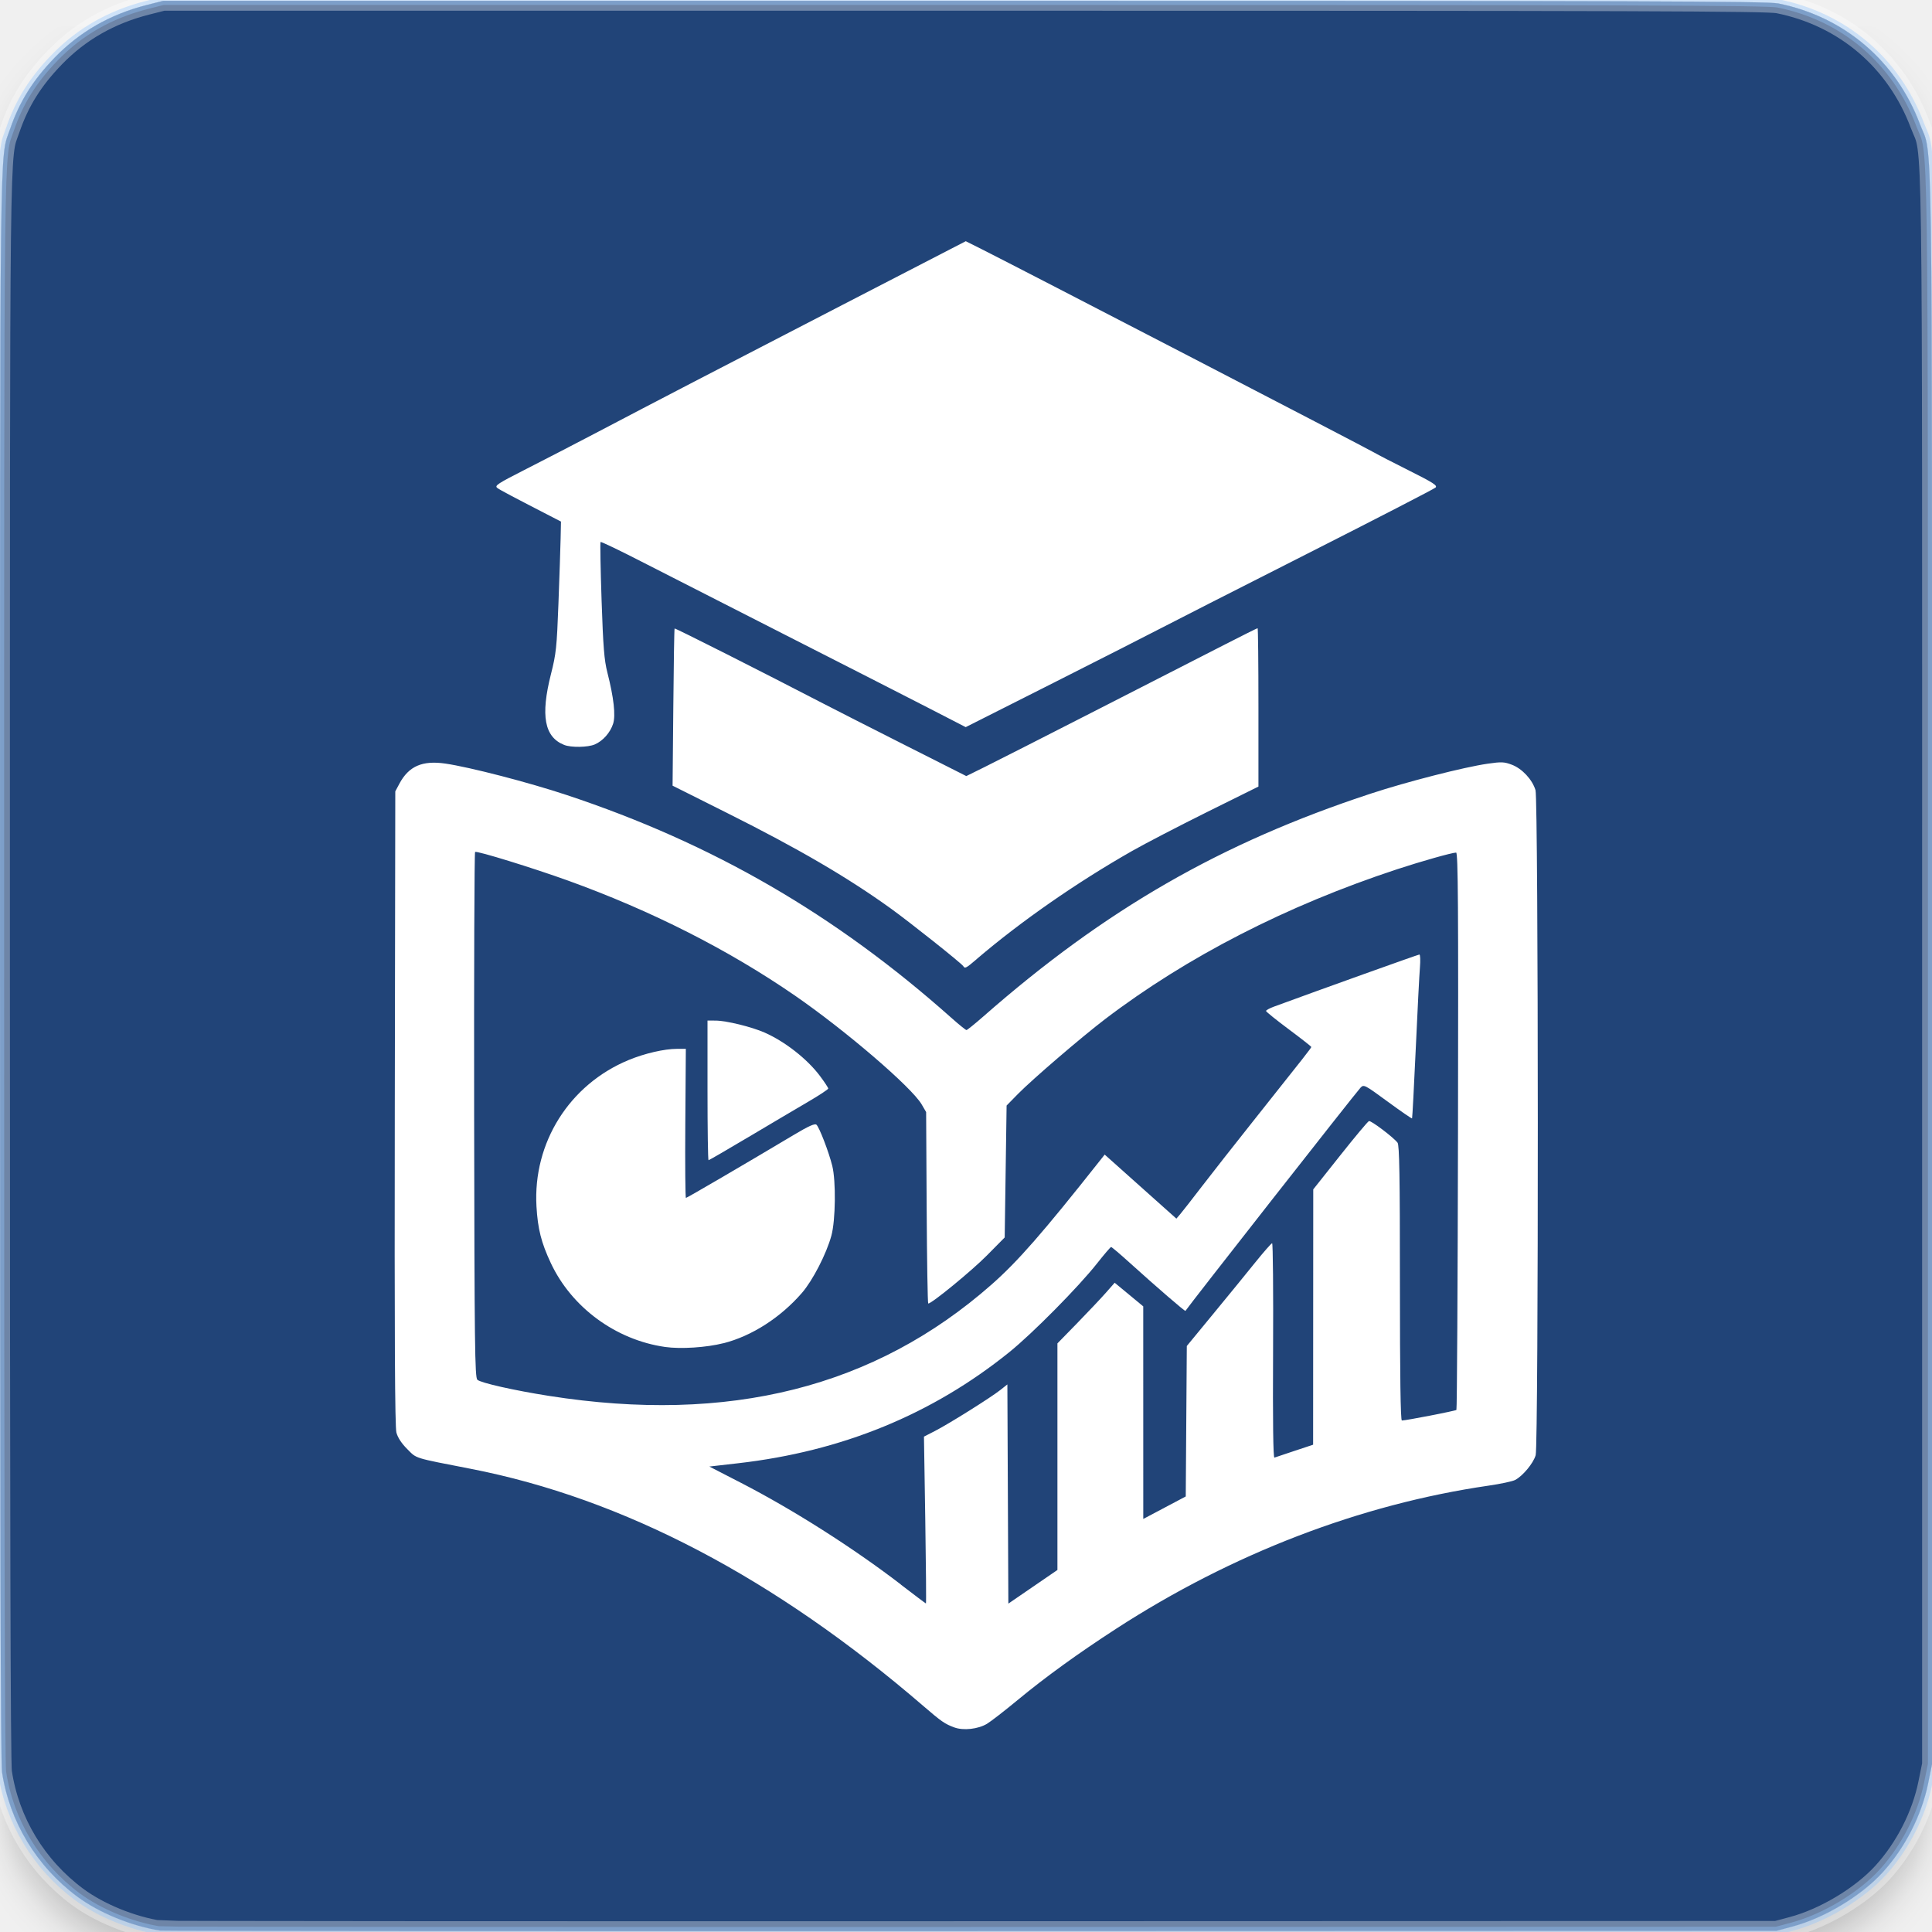
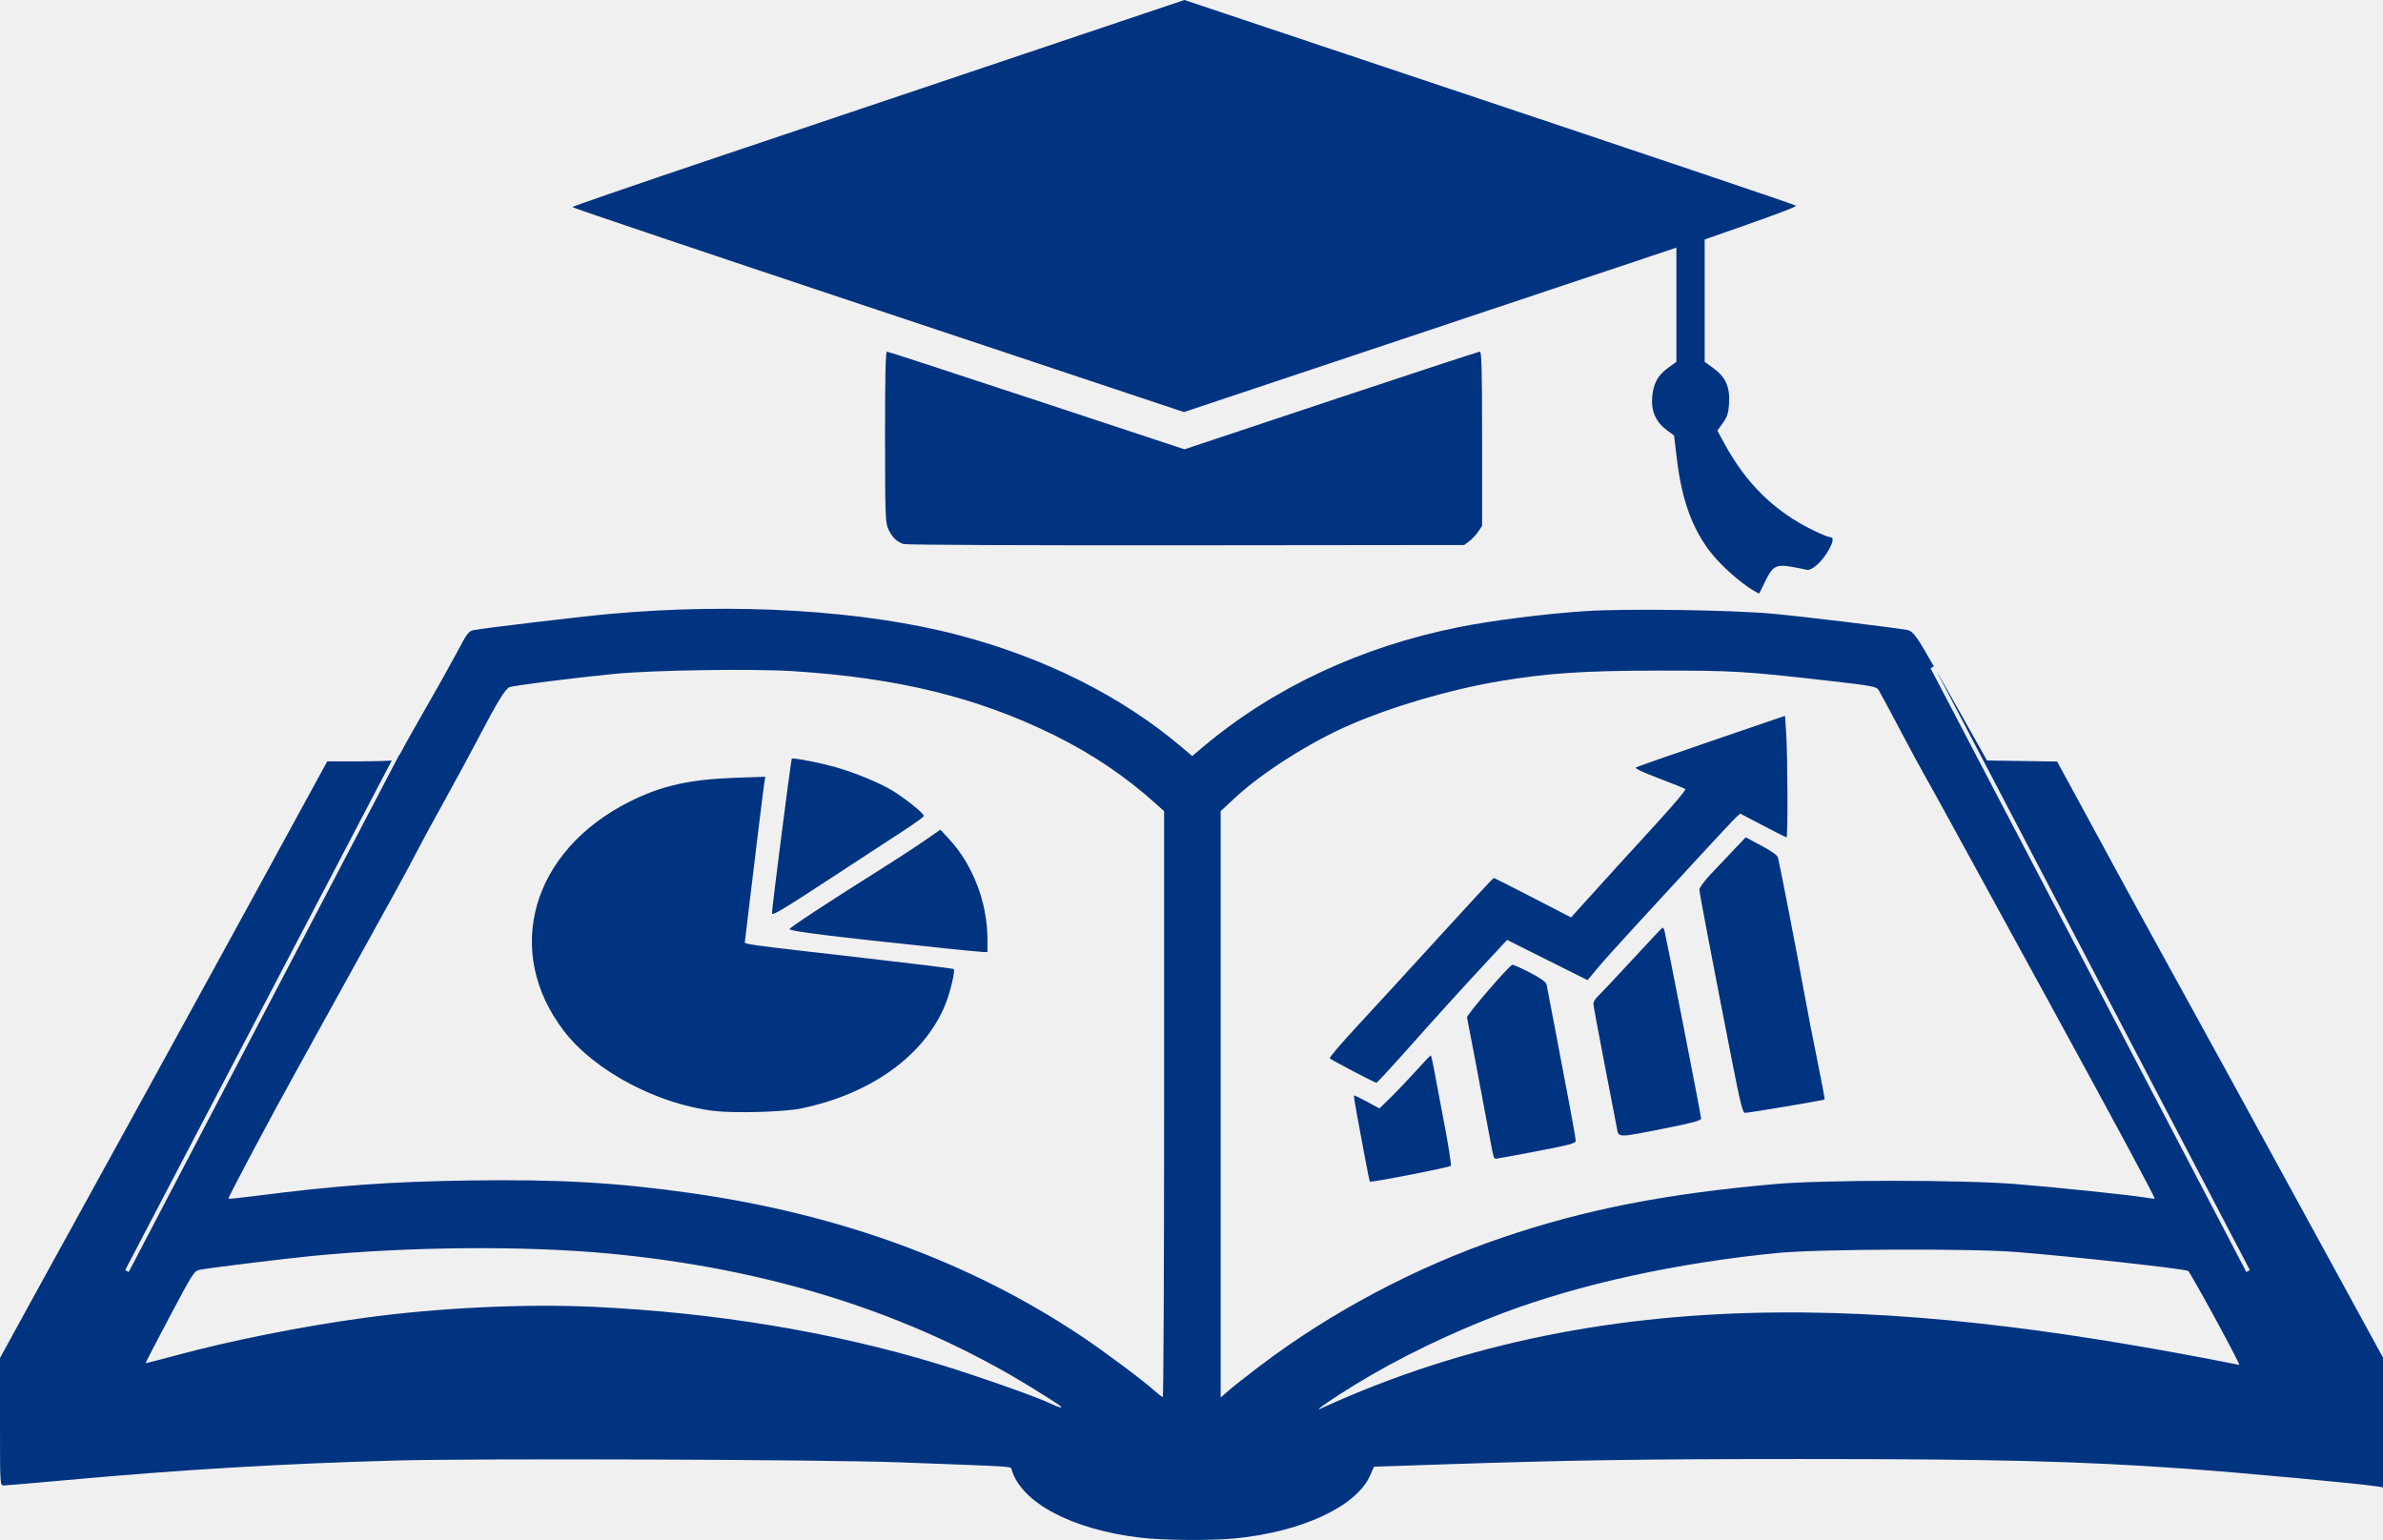
- <svg xmlns="http://www.w3.org/2000/svg" width="512" height="512" viewBox="0 0 58.581 58.531" version="1.1" id="prathamone-eduos-app-icon" xml:space="preserve">
-   <defs>
-     <filter id="ambient-shadow" x="-10%" y="-10%" width="125%" height="125%">
-       <feDropShadow dx="0" dy="0.8" stdDeviation="0.6" flood-color="#000000" flood-opacity="0.22" />
-     </filter>
-   </defs>
-   <g id="layer1" transform="translate(-21.91636,-115.2323)">
-     <path id="icon-outer-base" d="m 26.779,173.747 c -0.882,-0.139 -1.854,-0.537 -2.519,-1.03 -1.235,-0.917 -2.058,-2.278 -2.282,-3.777 -0.043,-0.288 -0.061,-7.572 -0.061,-24.371 4.3e-4,-25.986 -0.017,-24.511 0.304,-25.447 0.284,-0.829 0.692,-1.483 1.351,-2.165 0.76,-0.787 1.682,-1.314 2.79,-1.597 l 0.504,-0.128 H 51.15 c 20.61,0 24.346,0.012 24.685,0.08 2.003,0.401 3.578,1.745 4.3,3.667 0.392,1.043 0.363,-1.024 0.363,25.613 v 24.111 l -0.118,0.581 c -0.196,0.967 -0.702,1.956 -1.38,2.699 -0.652,0.714 -1.765,1.382 -2.735,1.641 l -0.486,0.13 -24.428,0.007 c -13.435,0.004 -24.492,-0.003 -24.571,-0.015 z" fill="#214478" filter="url(#ambient-shadow)" />
-     <path id="icon-white-underlay" d="m 26.779,173.747 c -0.882,-0.139 -1.854,-0.537 -2.519,-1.03 -1.235,-0.917 -2.058,-2.278 -2.282,-3.777 -0.043,-0.288 -0.061,-7.572 -0.061,-24.371 4.3e-4,-25.986 -0.017,-24.511 0.304,-25.447 0.284,-0.829 0.692,-1.483 1.351,-2.165 0.76,-0.787 1.682,-1.314 2.79,-1.597 l 0.504,-0.128 H 51.15 c 20.61,0 24.346,0.012 24.685,0.08 2.003,0.401 3.578,1.745 4.3,3.667 0.392,1.043 0.363,-1.024 0.363,25.613 v 24.111 l -0.118,0.581 c -0.196,0.967 -0.702,1.956 -1.38,2.699 -0.652,0.714 -1.765,1.382 -2.735,1.641 l -0.486,0.13 -24.428,0.007 c -13.435,0.004 -24.492,-0.003 -24.571,-0.015 z" fill="#ffffff" />
-     <path id="path8-5-8" d="m 26.779,173.747 c -0.882,-0.139 -1.854,-0.537 -2.519,-1.03 -1.235,-0.917 -2.058,-2.278 -2.282,-3.777 -0.043,-0.288 -0.061,-7.572 -0.061,-24.371 4.3e-4,-25.986 -0.017,-24.511 0.304,-25.447 0.284,-0.829 0.692,-1.483 1.351,-2.165 0.76,-0.787 1.682,-1.314 2.79,-1.597 l 0.504,-0.128 H 51.15 c 20.61,0 24.346,0.012 24.685,0.08 2.003,0.401 3.578,1.745 4.3,3.667 0.392,1.043 0.363,-1.024 0.363,25.613 v 24.111 l -0.118,0.581 c -0.196,0.967 -0.702,1.956 -1.38,2.699 -0.652,0.714 -1.765,1.382 -2.735,1.641 l -0.486,0.13 -24.428,0.007 c -13.435,0.004 -24.492,-0.003 -24.571,-0.015 z m 25.066,-6.273 c 0.115,-0.069 0.536,-0.395 0.936,-0.726 0.835,-0.691 1.828,-1.409 2.974,-2.152 3.518,-2.281 7.408,-3.776 11.298,-4.342 0.361,-0.052 0.724,-0.13 0.805,-0.172 0.231,-0.12 0.555,-0.511 0.622,-0.752 0.09,-0.324 0.085,-19.863 -0.005,-20.164 -0.096,-0.319 -0.404,-0.652 -0.714,-0.77 -0.234,-0.089 -0.317,-0.093 -0.737,-0.032 -0.715,0.103 -2.451,0.547 -3.544,0.907 -4.54,1.492 -8.049,3.51 -11.744,6.754 -0.26,0.228 -0.492,0.415 -0.515,0.415 -0.023,-2.1e-4 -0.231,-0.168 -0.462,-0.374 -3.52,-3.132 -7.231,-5.282 -11.655,-6.751 -1.156,-0.384 -2.941,-0.847 -3.685,-0.955 -0.696,-0.101 -1.108,0.078 -1.391,0.607 l -0.126,0.236 -0.015,9.602 c -0.011,6.935 0.003,9.668 0.049,9.84 0.041,0.153 0.158,0.331 0.33,0.502 0.295,0.294 0.168,0.255 1.925,0.597 4.623,0.9 9.216,3.307 13.73,7.198 0.538,0.464 0.645,0.538 0.93,0.643 0.277,0.102 0.721,0.053 0.995,-0.111 z m -2.612,-4.222 c -1.446,-1.11 -3.264,-2.266 -4.849,-3.083 l -0.959,-0.494 0.873,-0.1 c 3.148,-0.36 5.88,-1.48 8.224,-3.37 0.705,-0.569 2.094,-1.974 2.656,-2.686 0.217,-0.275 0.41,-0.501 0.429,-0.501 0.019,0 0.266,0.209 0.549,0.465 0.824,0.745 1.692,1.495 1.705,1.472 0.067,-0.117 5.156,-6.606 5.307,-6.766 0.1,-0.106 0.12,-0.096 0.825,0.421 0.397,0.291 0.73,0.521 0.739,0.509 0.009,-0.011 0.059,-0.96 0.112,-2.109 0.052,-1.148 0.109,-2.262 0.127,-2.474 0.017,-0.212 0.01,-0.386 -0.017,-0.386 -0.037,0 -2.996,1.06 -4.407,1.579 -0.134,0.049 -0.243,0.109 -0.243,0.132 0,0.023 0.309,0.272 0.686,0.553 0.377,0.281 0.686,0.523 0.686,0.539 -1.45e-4,0.03 -0.167,0.243 -1.772,2.261 -0.551,0.693 -1.247,1.579 -1.546,1.969 -0.299,0.39 -0.595,0.769 -0.658,0.842 l -0.114,0.133 -1.087,-0.971 -1.087,-0.971 -0.143,0.181 c -1.74,2.2 -2.489,3.056 -3.285,3.758 -3.544,3.123 -7.965,4.236 -13.42,3.378 -1.059,-0.166 -2.076,-0.396 -2.174,-0.49 -0.075,-0.073 -0.087,-1.051 -0.097,-8.031 -0.006,-4.372 0.007,-7.96 0.029,-7.973 0.06,-0.037 1.739,0.481 2.814,0.868 2.528,0.912 4.867,2.097 6.887,3.49 1.537,1.061 3.538,2.779 3.84,3.298 l 0.135,0.232 0.016,2.903 c 0.009,1.597 0.03,2.903 0.048,2.903 0.107,0 1.317,-0.992 1.775,-1.455 l 0.543,-0.549 0.029,-2 0.029,-2 0.343,-0.35 c 0.434,-0.442 1.931,-1.727 2.643,-2.27 2.482,-1.89 5.509,-3.444 8.855,-4.545 0.729,-0.24 1.668,-0.505 1.789,-0.505 0.059,-1.2e-4 0.07,1.627 0.057,8.433 -0.009,4.638 -0.03,8.448 -0.048,8.466 -0.03,0.03 -1.528,0.321 -1.654,0.321 -0.04,0 -0.059,-1.344 -0.059,-4.165 0,-3.244 -0.016,-4.186 -0.072,-4.259 -0.126,-0.164 -0.803,-0.676 -0.867,-0.655 -0.034,0.011 -0.428,0.482 -0.875,1.046 l -0.814,1.025 -0.002,3.871 -0.002,3.871 -0.558,0.185 c -0.307,0.102 -0.584,0.194 -0.615,0.206 -0.038,0.014 -0.052,-1.084 -0.041,-3.241 0.009,-1.794 -0.004,-3.261 -0.029,-3.259 -0.025,10e-4 -0.256,0.265 -0.515,0.586 -0.258,0.321 -0.83,1.022 -1.271,1.557 l -0.801,0.973 -0.016,2.281 -0.016,2.281 -0.644,0.341 -0.644,0.341 -4.33e-4,-3.223 -4.32e-4,-3.223 -0.433,-0.358 -0.433,-0.358 -0.265,0.301 c -0.146,0.166 -0.536,0.579 -0.868,0.92 l -0.603,0.618 v 3.435 3.435 l -0.744,0.51 -0.744,0.51 -0.015,-3.323 -0.015,-3.323 -0.216,0.171 c -0.29,0.23 -1.56,1.026 -1.978,1.24 l -0.335,0.172 0.04,2.531 c 0.022,1.392 0.031,2.53 0.02,2.528 -0.011,-0.002 -0.355,-0.261 -0.764,-0.575 z m -5.378,-7.316 c 0.861,-0.22 1.73,-0.779 2.379,-1.528 0.326,-0.377 0.741,-1.183 0.891,-1.733 0.127,-0.465 0.142,-1.655 0.027,-2.117 -0.106,-0.427 -0.396,-1.178 -0.481,-1.249 -0.05,-0.041 -0.242,0.045 -0.67,0.301 -1.469,0.877 -3.254,1.92 -3.286,1.92 -0.019,0 -0.028,-1.017 -0.019,-2.26 l 0.016,-2.26 -0.268,2e-5 c -0.384,3e-5 -0.982,0.138 -1.467,0.339 -1.795,0.743 -2.904,2.505 -2.794,4.438 0.039,0.681 0.145,1.099 0.434,1.716 0.632,1.349 1.971,2.332 3.466,2.546 0.474,0.068 1.257,0.017 1.773,-0.115 z m 0.761,-6.254 c 0.651,-0.388 1.461,-0.866 1.799,-1.064 0.338,-0.197 0.615,-0.38 0.615,-0.405 0,-0.025 -0.114,-0.197 -0.252,-0.382 -0.386,-0.514 -1.057,-1.04 -1.674,-1.313 -0.398,-0.176 -1.168,-0.364 -1.492,-0.365 l -0.243,-4.3e-4 v 2.117 c 0,1.164 0.014,2.117 0.031,2.117 0.017,0 0.564,-0.317 1.216,-0.705 z m 6.915,-5.394 c 1.341,-1.145 3.026,-2.318 4.71,-3.277 0.393,-0.224 1.417,-0.755 2.274,-1.181 l 1.559,-0.773 v -2.401 c 0,-1.321 -0.011,-2.401 -0.025,-2.401 -0.014,0 -0.458,0.221 -0.987,0.492 -0.529,0.271 -2.262,1.157 -3.851,1.969 -1.589,0.812 -3.138,1.6 -3.442,1.75 l -0.553,0.273 -1.85,-0.934 c -1.017,-0.514 -2.133,-1.081 -2.479,-1.261 -1.851,-0.96 -4.5,-2.298 -4.516,-2.28 -0.01,0.011 -0.028,1.088 -0.039,2.393 l -0.022,2.373 1.659,0.831 c 2.154,1.078 3.645,1.949 4.95,2.888 0.584,0.42 2.151,1.666 2.204,1.752 0.051,0.083 0.081,0.068 0.408,-0.211 z m -11.579,-6.509 c 0.245,-0.105 0.469,-0.358 0.555,-0.627 0.081,-0.252 0.02,-0.791 -0.175,-1.556 -0.095,-0.373 -0.127,-0.772 -0.175,-2.192 -0.032,-0.954 -0.046,-1.748 -0.031,-1.763 0.015,-0.015 0.578,0.254 1.249,0.599 0.672,0.345 2.65,1.353 4.396,2.241 1.746,0.888 3.682,1.875 4.301,2.194 l 1.126,0.58 2.65,-1.337 c 1.457,-0.736 2.907,-1.473 3.222,-1.638 0.315,-0.165 2.31,-1.181 4.434,-2.257 2.124,-1.076 3.897,-1.991 3.94,-2.032 0.065,-0.062 -0.069,-0.148 -0.801,-0.515 -0.484,-0.242 -0.957,-0.486 -1.051,-0.542 -0.248,-0.147 -10.823,-5.627 -11.917,-6.175 l -0.475,-0.238 -3.729,1.926 c -3.821,1.974 -5.596,2.895 -7.505,3.898 -0.598,0.314 -1.534,0.798 -2.08,1.076 -0.9,0.458 -0.983,0.513 -0.887,0.584 0.09,0.066 0.428,0.245 1.76,0.931 l 0.167,0.086 -0.011,0.515 c -0.006,0.283 -0.036,1.171 -0.066,1.974 -0.05,1.329 -0.07,1.519 -0.227,2.137 -0.319,1.261 -0.199,1.908 0.4,2.146 0.21,0.084 0.72,0.076 0.931,-0.015 z" fill="#214478" fill-rule="nonzero" />
-     <path id="icon-perimeter-rim" d="m 26.779,173.747 c -0.882,-0.139 -1.854,-0.537 -2.519,-1.03 -1.235,-0.917 -2.058,-2.278 -2.282,-3.777 -0.043,-0.288 -0.061,-7.572 -0.061,-24.371 4.3e-4,-25.986 -0.017,-24.511 0.304,-25.447 0.284,-0.829 0.692,-1.483 1.351,-2.165 0.76,-0.787 1.682,-1.314 2.79,-1.597 l 0.504,-0.128 H 51.15 c 20.61,0 24.346,0.012 24.685,0.08 2.003,0.401 3.578,1.745 4.3,3.667 0.392,1.043 0.363,-1.024 0.363,25.613 v 24.111 l -0.118,0.581 c -0.196,0.967 -0.702,1.956 -1.38,2.699 -0.652,0.714 -1.765,1.382 -2.735,1.641 l -0.486,0.13 -24.428,0.007 c -13.435,0.004 -24.492,-0.003 -24.571,-0.015 z" fill="none" stroke="#ffffff" stroke-width="0.6" stroke-opacity="0.35" />
-     <path id="icon-rim-hairline" d="m 26.779,173.747 c -0.882,-0.139 -1.854,-0.537 -2.519,-1.03 -1.235,-0.917 -2.058,-2.278 -2.282,-3.777 -0.043,-0.288 -0.061,-7.572 -0.061,-24.371 4.3e-4,-25.986 -0.017,-24.511 0.304,-25.447 0.284,-0.829 0.692,-1.483 1.351,-2.165 0.76,-0.787 1.682,-1.314 2.79,-1.597 l 0.504,-0.128 H 51.15 c 20.61,0 24.346,0.012 24.685,0.08 2.003,0.401 3.578,1.745 4.3,3.667 0.392,1.043 0.363,-1.024 0.363,25.613 v 24.111 l -0.118,0.581 c -0.196,0.967 -0.702,1.956 -1.38,2.699 -0.652,0.714 -1.765,1.382 -2.735,1.641 l -0.486,0.13 -24.428,0.007 c -13.435,0.004 -24.492,-0.003 -24.571,-0.015 z" fill="none" stroke="#93c5fd" stroke-width="0.25" stroke-opacity="0.4" />
+ <svg xmlns="http://www.w3.org/2000/svg" width="558.753mm" height="361.167mm" viewBox="0 0 558.753 361.167" version="1.1" id="svg1" xml:space="preserve">
+   <defs id="defs1" />
+   <g id="layer1" transform="translate(-846.7976,-3681.853)">
+     <path d="m 1124.508,3681.853 -38.102,12.821 c -20.956,7.051 -53.246,17.918 -71.755,24.147 -18.509,6.229 -33.653,11.45 -33.654,11.602 -5e-4,0.152 32.267,11.032 71.706,24.176 l 71.708,23.899 57.729,-19.281 57.73,-19.282 v 13.395 13.395 l -1.999,1.436 c -2.425,1.742 -3.495,3.806 -3.7,7.133 -0.191,3.107 0.979,5.629 3.458,7.452 l 1.696,1.247 0.669,5.592 c 1.152,9.623 3.672,16.482 8.1,22.047 2.33,2.928 6.644,6.778 9.586,8.553 h 7e-4 c 0.797,0.481 1.497,0.876 1.554,0.877 0.058,8e-4 0.679,-1.216 1.383,-2.705 1.749,-3.701 2.571,-4.186 6.105,-3.598 1.52,0.253 3.164,0.581 3.653,0.727 1.187,0.356 3.744,-1.95 5.271,-4.754 1.11,-2.039 1.146,-2.923 0.12,-2.923 -0.278,0 -1.897,-0.667 -3.599,-1.482 -9.121,-4.367 -15.896,-10.96 -21.078,-20.509 l -1.606,-2.958 1.291,-1.831 c 1.076,-1.527 1.317,-2.307 1.452,-4.697 0.212,-3.757 -0.858,-6.107 -3.715,-8.159 l -2.014,-1.446 v -14.355 -14.354 l 7.555,-2.646 c 9.741,-3.411 14.068,-5.063 13.845,-5.286 -0.24,-0.24 -32.873,-11.247 -93.275,-31.459 z m -69.746,82.465 c -0.321,0 -0.45,5.808 -0.443,19.985 0.016,18.504 0.066,20.108 0.77,21.642 0.897,1.953 1.999,3.019 3.629,3.511 0.651,0.196 30.48,0.326 66.286,0.287 l 65.102,-0.07 1.17,-0.866 c 0.643,-0.476 1.588,-1.483 2.101,-2.236 l 0.932,-1.369 v -20.441 c 0,-16.019 -0.111,-20.441 -0.515,-20.441 -0.283,0 -15.987,5.154 -34.896,11.454 l -34.381,11.454 -34.651,-11.454 c -19.058,-6.3 -34.854,-11.454 -35.103,-11.454 z m -21.365,60.815 c -13.972,-0.848 -28.866,-0.633 -43.64,0.706 -6.464,0.586 -28.898,3.25 -31.837,3.78 -1.21,0.218 -1.567,0.684 -3.886,5.064 -1.405,2.653 -4.649,8.458 -7.21,12.9 -2.561,4.442 -5.137,9.031 -5.724,10.198 -0.28,0.558 -0.569,1.031 -0.854,1.407 h -8e-4 l -63.275,121.001 -0.815,-0.461 62.496,-119.512 c -1.195,0.113 -4.399,0.198 -7.822,0.201 h -7.3 l -6.844,12.53 c -3.764,6.891 -8.568,15.698 -10.676,19.571 -2.108,3.873 -6.856,12.54 -10.55,19.26 -3.694,6.72 -10.496,19.115 -15.117,27.544 -4.62,8.429 -11.235,20.451 -14.698,26.716 -3.464,6.265 -9.121,16.547 -12.572,22.85 l -6.274,11.46 v 14.945 c 0,14.93 7e-4,14.946 0.874,14.946 0.481,0 6.958,-0.554 14.393,-1.23 27,-2.457 50.861,-3.881 77.306,-4.612 19.302,-0.534 100.371,-0.248 118.254,0.418 27.788,1.034 26.149,0.931 26.357,1.649 2.261,7.786 13.979,14.038 29.974,15.994 v -8e-4 c 5.387,0.659 16.71,0.761 22.426,0.203 15.629,-1.527 28.456,-7.494 31.655,-14.726 l 0.928,-2.098 15.261,-0.51 c 31.034,-1.036 47.218,-1.281 84.639,-1.287 45.922,0 65.064,0.476 90.709,2.291 12.522,0.886 40.833,3.51 44.63,4.137 l 1.346,0.223 v -15.218 -15.218 l -9.064,-16.591 c -26.612,-48.714 -33.985,-62.18 -41.174,-75.199 -4.34,-7.859 -10.153,-18.484 -12.919,-23.609 -2.765,-5.126 -6.881,-12.713 -9.145,-16.861 l -4.118,-7.541 -8.214,-0.12 -8.213,-0.121 -2.795,-4.97 c -1.537,-2.734 -4.994,-8.885 -7.683,-13.668 -0.793,-1.411 -0.813,-1.375 -1.429,-2.466 l 73.534,140.618 -0.816,0.461 -74.05,-141.606 0.773,-0.438 c -3.844,-6.784 -4.823,-8.274 -6.184,-8.527 -3.077,-0.571 -24.641,-3.186 -31.404,-3.809 -9.852,-0.908 -34.731,-1.258 -44.203,-0.623 -9.627,0.646 -21.903,2.206 -29.699,3.774 -22.886,4.603 -43.381,14.206 -59.797,28.016 l -2.607,2.193 -2.57,-2.175 c -14.017,-11.859 -32.024,-20.883 -52.275,-26.198 -11.082,-2.909 -24.131,-4.818 -38.103,-5.666 z m 202.539,13.997 c 17.142,-0.016 20.033,0.157 39.045,2.318 10.656,1.212 11.759,1.41 12.28,2.204 0.314,0.48 2.479,4.496 4.811,8.925 2.332,4.429 4.938,9.266 5.791,10.746 1.528,2.652 7.774,14.04 29.194,53.224 16.36,29.927 25.135,46.254 24.952,46.423 -0.053,0.05 -1.122,-0.075 -2.375,-0.278 -3.915,-0.633 -20.931,-2.403 -30.236,-3.145 -12.622,-1.007 -44.906,-1.008 -56.331,-8e-4 -25.876,2.28 -44.731,5.987 -64.201,12.623 -20.047,6.832 -39.893,17.345 -56.538,29.951 -2.962,2.243 -6.27,4.848 -7.352,5.789 l -1.968,1.711 v -68.764 -68.764 l 3.399,-3.158 c 6.286,-5.84 17.37,-12.899 26.603,-16.942 10.091,-4.42 23.64,-8.396 35.314,-10.366 11.335,-1.913 19.89,-2.481 37.612,-2.497 z m -203.164,0.133 c 24.489,1.557 43.161,6.128 61.094,14.956 8.943,4.403 16.712,9.633 23.886,16.081 l 2.002,1.799 v 68.718 c 0,37.795 -0.139,68.71 -0.311,68.701 -0.171,-0.016 -1.149,-0.769 -2.174,-1.687 -2.668,-2.389 -11.889,-9.258 -16.982,-12.652 -26.005,-17.328 -56.388,-28.485 -91.123,-33.459 -17.644,-2.526 -31.317,-3.312 -52.363,-3.007 -18.564,0.269 -31.045,1.171 -50.019,3.614 -3.457,0.445 -6.353,0.74 -6.437,0.657 -0.169,-0.168 10.175,-19.605 16.446,-30.903 3.781,-6.812 11.76,-21.257 21.965,-39.763 2.45,-4.442 5.059,-9.288 5.799,-10.769 0.74,-1.481 3.62,-6.793 6.401,-11.805 2.781,-5.012 6.416,-11.722 8.076,-14.911 4.268,-8.198 6.241,-11.422 7.232,-11.815 1.01,-0.401 15.478,-2.234 24.676,-3.127 9.068,-0.88 32.374,-1.23 41.834,-0.628 z m 232.572,10.47 -17.204,5.888 c -9.462,3.238 -17.447,6.038 -17.744,6.222 -0.348,0.215 1.569,1.128 5.377,2.562 3.254,1.226 6.047,2.37 6.206,2.542 0.16,0.172 -2.784,3.668 -6.54,7.769 -6.359,6.942 -13.935,15.271 -18.377,20.205 l -1.891,2.101 -8.953,-4.63 c -4.924,-2.546 -9.055,-4.629 -9.179,-4.629 -0.124,0 -5.7,6.011 -12.391,13.358 -6.691,7.347 -15.36,16.799 -19.264,21.005 -3.904,4.207 -6.962,7.782 -6.795,7.946 0.168,0.163 2.635,1.518 5.482,3.01 2.848,1.492 5.301,2.715 5.452,2.72 0.15,0 3.217,-3.3 6.814,-7.344 7.759,-8.722 12.767,-14.245 19.143,-21.108 l 4.699,-5.058 9.431,4.719 9.431,4.719 2.301,-2.768 c 1.266,-1.522 5.253,-5.969 8.862,-9.881 3.608,-3.912 10.214,-11.088 14.681,-15.947 4.467,-4.859 8.534,-9.202 9.04,-9.651 l 0.919,-0.817 5.296,2.784 c 2.913,1.532 5.416,2.785 5.561,2.785 0.332,0 0.257,-19.123 -0.095,-24.503 z m -232.53,10.014 c -0.205,-0.016 -0.334,0 -0.368,0.036 -0.177,0.177 -4.626,34.894 -4.639,36.198 -0.016,0.769 1.854,-0.344 15.319,-9.159 6.265,-4.101 13.394,-8.761 15.843,-10.357 2.449,-1.595 4.452,-3.051 4.452,-3.234 0,-0.634 -4.601,-4.321 -7.577,-6.073 -3.196,-1.881 -8.636,-4.101 -13.34,-5.444 -3.047,-0.87 -8.255,-1.905 -9.692,-1.968 z m -6.575,4.28 -6.985,0.24 c -10.736,0.369 -17.375,1.862 -24.795,5.577 -23.056,11.543 -29.794,35.15 -15.379,53.883 7.176,9.325 22.006,17.17 35.352,18.7 4.789,0.549 16.302,0.205 20.203,-0.604 16.36,-3.391 28.866,-12.378 33.768,-24.265 1.179,-2.858 2.414,-8.044 2.012,-8.446 -0.105,-0.105 -9.223,-1.228 -20.263,-2.495 -30.037,-3.448 -28.782,-3.275 -28.69,-3.964 0.045,-0.332 0.378,-3.119 0.741,-6.194 1.327,-11.244 3.536,-29.244 3.782,-30.816 z m 41.058,12.408 -3.905,2.705 c -2.147,1.488 -7.235,4.795 -11.307,7.35 -11.07,6.946 -20.141,12.915 -20.141,13.253 0,0.521 9.557,1.706 36.656,4.545 4.101,0.43 7.968,0.801 8.595,0.825 l 1.139,0.044 v -3.003 c -0.016,-8.556 -3.398,-17.45 -8.933,-23.444 z m 188.817,1.788 -2.744,2.898 c -1.51,1.594 -3.953,4.175 -5.43,5.735 -1.477,1.56 -2.681,3.194 -2.678,3.631 0,0.767 2.697,14.898 7.662,40.248 1.948,9.944 2.494,12.115 3.047,12.115 0.929,6e-4 18.447,-2.94 18.641,-3.129 0.086,-0.084 -0.613,-3.873 -1.555,-8.419 -0.942,-4.546 -2.538,-12.801 -3.547,-18.344 -1.516,-8.326 -5.093,-26.769 -5.811,-29.959 -0.12,-0.537 -1.486,-1.522 -3.885,-2.802 z m -19.487,21.214 c -0.016,8e-4 -0.02,0 -0.03,0 -0.152,0.067 -3.366,3.477 -7.143,7.578 -3.777,4.101 -7.359,7.907 -7.959,8.46 -0.6,0.552 -1.091,1.342 -1.091,1.756 0,0.414 1.19,6.859 2.643,14.321 1.454,7.463 2.767,14.268 2.918,15.122 0.354,2 0.28,2.001 11.111,-0.163 6.597,-1.318 8.595,-1.862 8.595,-2.339 0,-0.561 -8.015,-41.645 -8.566,-43.907 -0.119,-0.49 -0.328,-0.848 -0.478,-0.836 z m -35.208,8.691 c -0.016,6e-4 -0.016,0 -0.022,0 -0.945,0.375 -10.782,11.809 -10.627,12.351 0.142,0.499 2.609,13.519 5.648,29.822 0.234,1.253 0.501,2.511 0.595,2.796 0.094,0.285 0.315,0.521 0.493,0.527 0.178,0 4.471,-0.783 9.54,-1.752 7.814,-1.495 9.216,-1.873 9.216,-2.485 0,-0.397 -0.667,-4.221 -1.484,-8.498 -0.816,-4.277 -2.307,-12.157 -3.313,-17.51 -1.006,-5.354 -1.921,-10.134 -2.034,-10.623 -0.142,-0.617 -1.348,-1.478 -3.953,-2.824 -1.997,-1.032 -3.783,-1.825 -4.059,-1.808 z m -19.152,21.262 c -0.105,0 -1.707,1.677 -3.56,3.728 -1.852,2.05 -4.514,4.846 -5.915,6.213 l -2.548,2.485 -2.918,-1.583 c -1.58,-0.857 -2.933,-1.502 -3.042,-1.452 v 0 h -8e-4 v 8e-4 h -8e-4 l -7e-4,8e-4 -8e-4,9e-4 c -0.071,0.074 0.202,1.904 0.606,4.068 0.403,2.164 1.244,6.684 1.867,10.044 0.623,3.36 1.188,6.109 1.256,6.109 1.493,0 18.51,-3.342 18.957,-3.723 0.176,-0.15 -0.517,-4.639 -1.541,-9.976 -1.024,-5.337 -2.111,-11.101 -2.415,-12.809 -0.3,-1.688 -0.631,-3.074 -0.74,-3.107 h -8e-4 v 0 h -7e-4 z m -226.748,45.214 c 11.961,-0.108 23.562,0.284 33.459,1.191 37.896,3.47 71.215,13.973 99.505,31.366 3.189,1.961 6.171,3.851 6.627,4.2 1.244,0.953 0.301,0.739 -2.573,-0.586 -3.558,-1.64 -17.534,-6.529 -26.006,-9.098 -24.591,-7.456 -52.123,-12.008 -80.639,-13.334 -16.03,-0.746 -36.349,0.229 -53.561,2.569 -14.642,1.991 -31.57,5.369 -44.504,8.882 -3.746,1.017 -6.848,1.808 -6.893,1.758 -0.045,-0.05 2.486,-4.935 5.626,-10.854 5.508,-10.385 5.757,-10.773 7.131,-11.058 1.824,-0.379 20.25,-2.643 26.214,-3.22 11.335,-1.098 23.655,-1.707 35.615,-1.815 z m 364.085,0.883 c 13.646,1.103 38.474,3.832 40.235,4.423 0.465,0.157 12.254,21.802 12.009,22.048 -72.835,-14.398 -145.632,-21.82 -215.645,10.37 -1.22,0.453 3.193,-2.585 8.284,-5.702 10.244,-6.273 22.24,-12.091 34.551,-16.756 18.022,-6.83 40.917,-11.847 64.65,-14.167 9.454,-0.924 45.427,-1.063 55.916,-0.215 z" id="path1-9" style="fill:#003380;stroke-width:1.565" />
  </g>
</svg>
